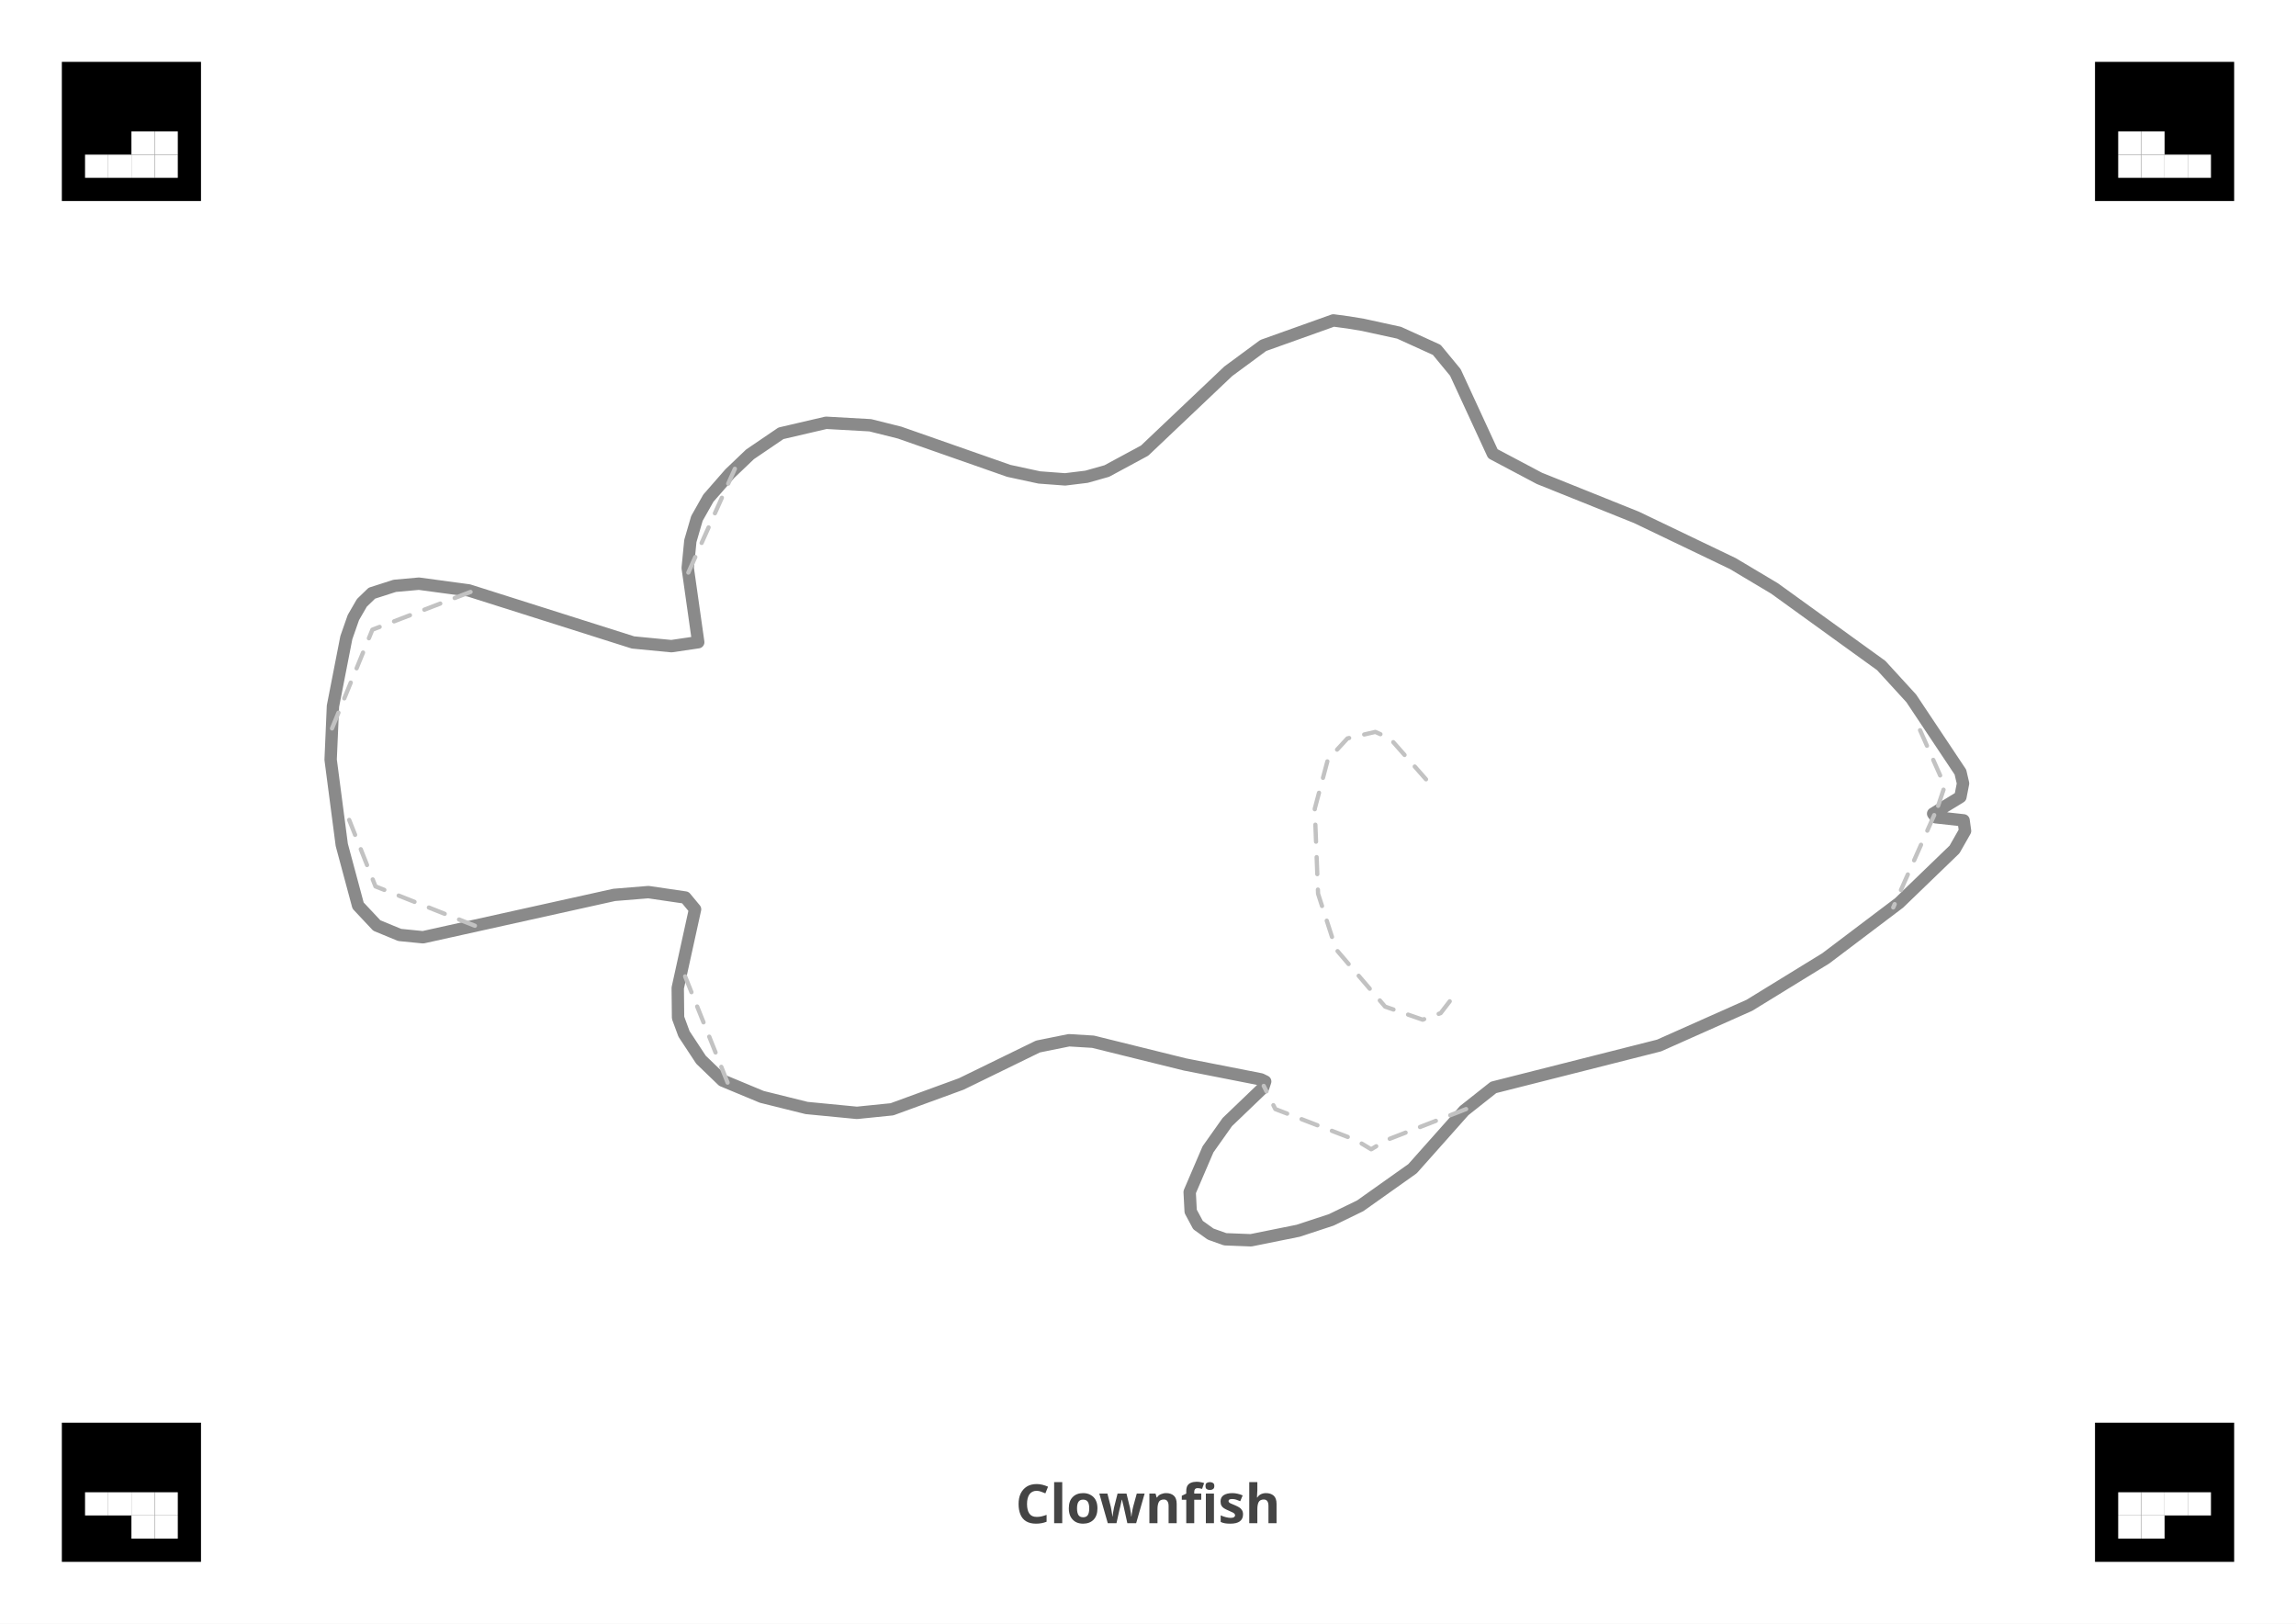
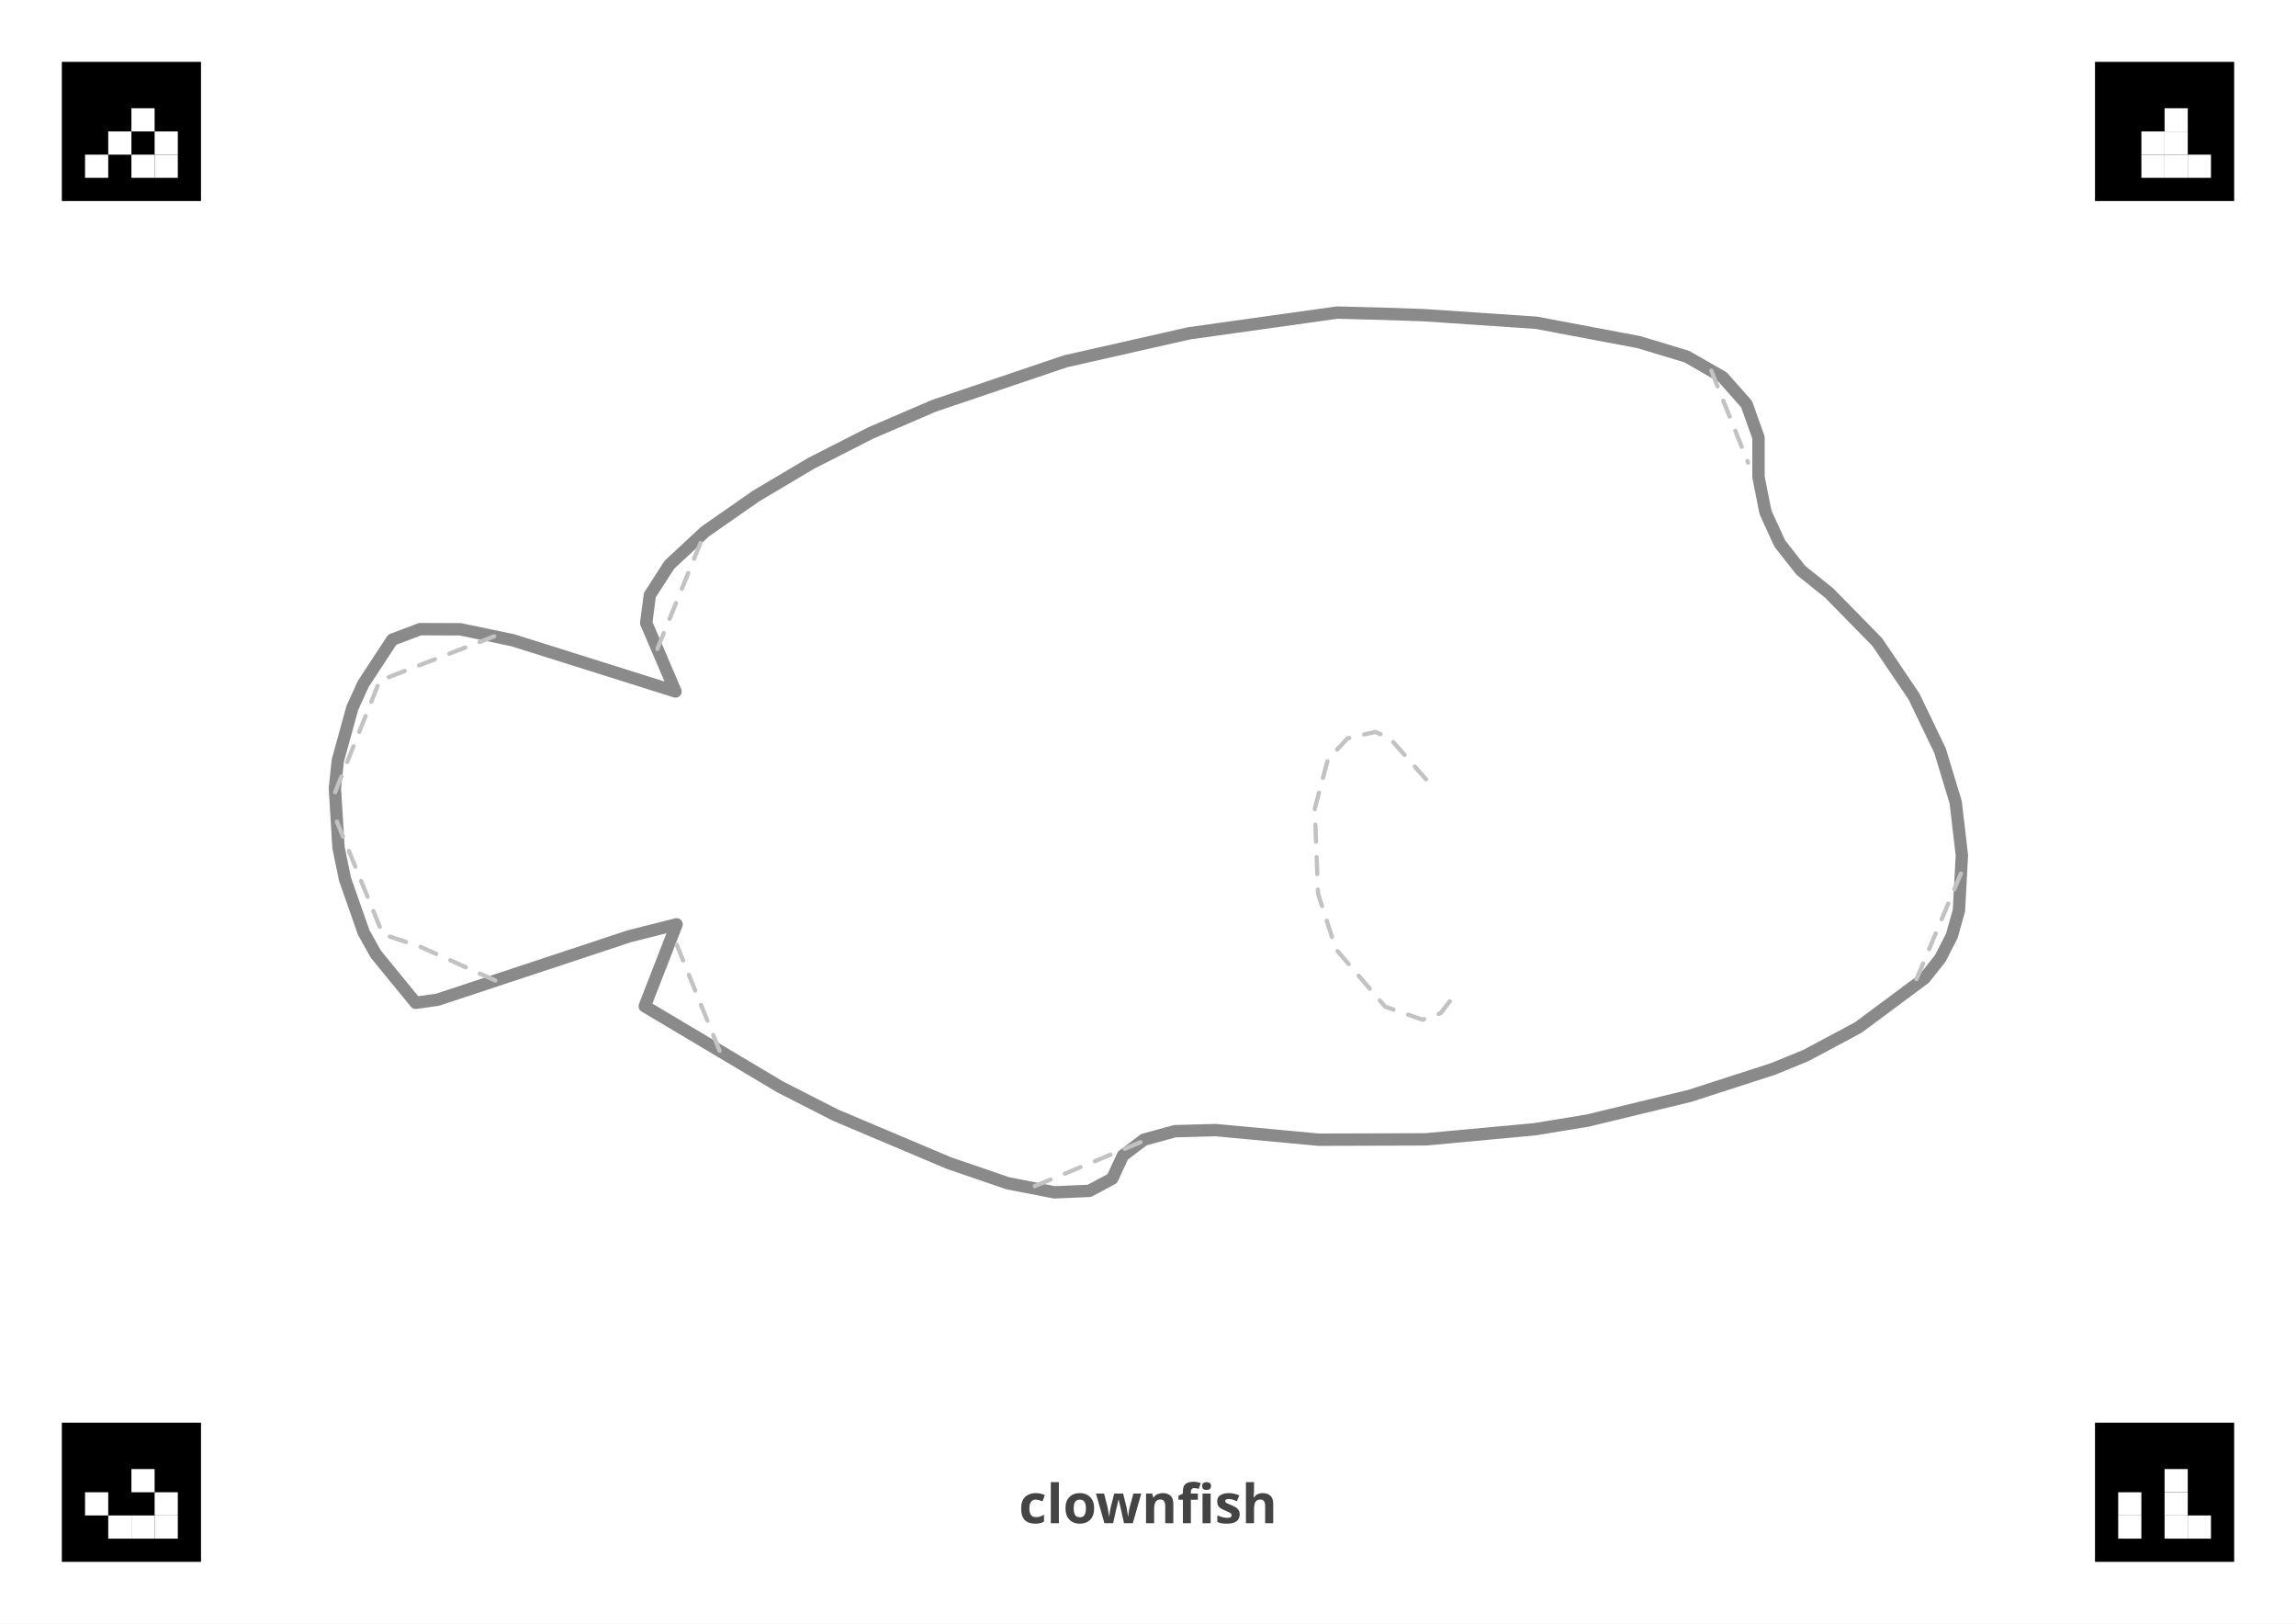
<svg xmlns="http://www.w3.org/2000/svg" width="297mm" height="210mm" viewBox="0 0 297 210">
  <rect width="297" height="210" fill="#fff" />
  <rect x="8" y="8" width="18" height="18" fill="#000" />
-   <rect x="17.00" y="17.00" width="3" height="3" fill="#fff" />
+   <rect x="17.00" y="14.00" width="3" height="3" fill="#fff" />
+   <rect x="14.00" y="17.00" width="3" height="3" fill="#fff" />
  <rect x="20.00" y="17.00" width="3" height="3" fill="#fff" />
  <rect x="11.00" y="20.00" width="3" height="3" fill="#fff" />
-   <rect x="14.00" y="20.00" width="3" height="3" fill="#fff" />
  <rect x="17.00" y="20.00" width="3" height="3" fill="#fff" />
  <rect x="20.00" y="20.00" width="3" height="3" fill="#fff" />
  <rect x="271" y="8" width="18" height="18" fill="#000" />
-   <rect x="274.00" y="17.00" width="3" height="3" fill="#fff" />
+   <rect x="280.00" y="14.00" width="3" height="3" fill="#fff" />
  <rect x="277.00" y="17.00" width="3" height="3" fill="#fff" />
-   <rect x="274.00" y="20.00" width="3" height="3" fill="#fff" />
+   <rect x="280.00" y="17.00" width="3" height="3" fill="#fff" />
  <rect x="277.00" y="20.00" width="3" height="3" fill="#fff" />
  <rect x="280.00" y="20.00" width="3" height="3" fill="#fff" />
  <rect x="283.00" y="20.00" width="3" height="3" fill="#fff" />
  <rect x="8" y="184" width="18" height="18" fill="#000" />
+   <rect x="17.00" y="190.00" width="3" height="3" fill="#fff" />
  <rect x="11.00" y="193.00" width="3" height="3" fill="#fff" />
-   <rect x="14.00" y="193.00" width="3" height="3" fill="#fff" />
-   <rect x="17.00" y="193.00" width="3" height="3" fill="#fff" />
  <rect x="20.00" y="193.00" width="3" height="3" fill="#fff" />
+   <rect x="14.00" y="196.00" width="3" height="3" fill="#fff" />
  <rect x="17.00" y="196.00" width="3" height="3" fill="#fff" />
  <rect x="20.00" y="196.00" width="3" height="3" fill="#fff" />
  <rect x="271" y="184" width="18" height="18" fill="#000" />
+   <rect x="280.00" y="190.00" width="3" height="3" fill="#fff" />
  <rect x="274.00" y="193.00" width="3" height="3" fill="#fff" />
-   <rect x="277.00" y="193.00" width="3" height="3" fill="#fff" />
  <rect x="280.00" y="193.00" width="3" height="3" fill="#fff" />
-   <rect x="283.00" y="193.00" width="3" height="3" fill="#fff" />
  <rect x="274.00" y="196.00" width="3" height="3" fill="#fff" />
-   <rect x="277.00" y="196.00" width="3" height="3" fill="#fff" />
-   <path d="M176.29 42.01 L180.97 43.03 L185.85 45.25 L188.26 48.17 L193.11 58.68 L199.13 61.87 L211.68 66.91 L224.15 72.89 L229.55 76.11 L243.34 86.07 L247.23 90.32 L253.59 99.86 L253.93 101.32 L253.59 103.07 L250.06 105.23 L250.40 105.70 L254.00 106.10 L254.19 107.47 L252.83 109.86 L245.66 116.78 L236.17 123.95 L226.29 130.02 L214.61 135.22 L193.19 140.64 L189.40 143.64 L182.72 151.15 L175.95 155.95 L172.21 157.77 L167.92 159.18 L161.82 160.41 L158.48 160.28 L156.60 159.61 L154.97 158.44 L154.02 156.67 L153.89 154.17 L156.26 148.65 L158.76 145.12 L163.39 140.68 L163.66 139.87 L163.11 139.60 L153.28 137.67 L141.39 134.73 L138.28 134.54 L134.27 135.35 L124.35 140.19 L115.38 143.47 L110.85 143.93 L104.34 143.30 L98.54 141.86 L93.47 139.75 L90.68 137.06 L88.48 133.72 L87.71 131.63 L87.67 127.78 L89.91 117.60 L88.65 116.08 L83.87 115.38 L79.45 115.74 L54.72 121.22 L51.70 120.92 L48.74 119.70 L46.32 117.12 L44.21 109.27 L42.77 98.25 L43.07 91.33 L44.80 82.47 L45.71 79.87 L46.81 77.97 L48.10 76.72 L51.06 75.77 L54.19 75.49 L60.64 76.36 L81.88 83.09 L86.85 83.57 L90.32 83.06 L88.96 73.46 L89.30 69.97 L90.15 67.05 L91.63 64.43 L94.42 61.24 L97.02 58.76 L101.02 56.04 L106.86 54.68 L112.57 55.00 L116.37 55.95 L130.50 60.90 L134.44 61.75 L137.78 62.00 L140.55 61.66 L143.17 60.92 L148.06 58.28 L158.88 48.02 L163.41 44.68 L172.48 41.44 L174.41 41.70 Z" fill="#fff" stroke="#8a8a8a" stroke-width="1.6" stroke-linejoin="round" />
-   <path d="M248.37 94.44 L251.57 101.64 L251.17 102.84 L250.45 104.99" fill="none" stroke="#c2c2c2" stroke-width="0.55" stroke-dasharray="2.2 2" stroke-linecap="round" stroke-linejoin="round" />
-   <path d="M250.20 105.42 L249.57 106.84 L246.37 114.04 L244.90 117.36" fill="none" stroke="#c2c2c2" stroke-width="0.55" stroke-dasharray="2.2 2" stroke-linecap="round" stroke-linejoin="round" />
-   <path d="M189.65 143.44 L186.57 144.64 L179.37 147.44 L177.37 148.64 L175.37 147.44 L164.97 143.44 L164.17 141.84 L163.47 140.44" fill="none" stroke="#c2c2c2" stroke-width="0.55" stroke-dasharray="2.2 2" stroke-linecap="round" stroke-linejoin="round" />
-   <path d="M94.12 140.02 L93.17 137.64 L89.17 127.64 L88.22 125.27" fill="none" stroke="#c2c2c2" stroke-width="0.55" stroke-dasharray="2.2 2" stroke-linecap="round" stroke-linejoin="round" />
-   <path d="M61.43 119.73 L59.17 118.84 L48.57 114.64 L45.17 106.04" fill="none" stroke="#c2c2c2" stroke-width="0.55" stroke-dasharray="2.2 2" stroke-linecap="round" stroke-linejoin="round" />
-   <path d="M42.95 94.21 L44.57 90.24 L48.17 81.44 L58.57 77.44 L61.04 76.49" fill="none" stroke="#c2c2c2" stroke-width="0.55" stroke-dasharray="2.2 2" stroke-linecap="round" stroke-linejoin="round" />
-   <path d="M89.04 74.05 L90.57 70.64 L93.17 64.84 L95.06 60.63" fill="none" stroke="#c2c2c2" stroke-width="0.55" stroke-dasharray="2.2 2" stroke-linecap="round" stroke-linejoin="round" />
+   <rect x="280.00" y="196.00" width="3" height="3" fill="#fff" />
+   <rect x="283.00" y="196.00" width="3" height="3" fill="#fff" />
+   <path d="M184.16 40.76 L198.71 41.74 L212.01 44.25 L218.19 46.12 L222.84 48.78 L225.93 52.27 L227.47 56.59 L227.47 61.70 L228.38 66.27 L230.22 70.29 L232.95 73.76 L236.61 76.70 L242.83 83.04 L247.59 90.09 L250.95 97.07 L252.98 103.77 L253.78 110.62 L253.40 117.75 L252.49 121.01 L250.99 123.95 L248.94 126.53 L240.38 132.89 L233.61 136.51 L229.36 138.25 L218.59 141.73 L205.37 144.93 L198.54 146.05 L184.41 147.36 L170.56 147.40 L157.26 146.16 L151.97 146.30 L147.97 147.40 L145.26 149.45 L143.87 152.44 L140.91 154.02 L136.40 154.21 L130.35 153.03 L122.76 150.43 L108.04 144.21 L100.91 140.57 L83.40 130.14 L87.52 119.55 L81.41 121.09 L56.60 129.30 L53.77 129.70 L48.61 123.40 L47.04 120.58 L44.63 113.71 L43.79 109.65 L43.32 101.97 L43.70 98.36 L45.58 91.55 L47.00 88.44 L50.74 82.73 L54.36 81.37 L59.56 81.39 L66.35 82.81 L87.38 89.43 L83.59 80.57 L84.06 76.97 L86.59 73.04 L91.18 68.77 L97.82 64.14 L104.95 59.91 L112.61 56.01 L120.77 52.50 L137.82 46.73 L153.81 43.11 L172.95 40.43 L178.58 40.57 Z" fill="#fff" stroke="#8a8a8a" stroke-width="1.6" stroke-linejoin="round" />
+   <path d="M221.36 47.93 L222.12 49.83 L226.12 59.83" fill="none" stroke="#c2c2c2" stroke-width="0.55" stroke-dasharray="2.2 2" stroke-linecap="round" stroke-linejoin="round" />
+   <path d="M253.65 112.99 L252.12 116.63 L248.92 124.23 L247.50 127.60" fill="none" stroke="#c2c2c2" stroke-width="0.55" stroke-dasharray="2.2 2" stroke-linecap="round" stroke-linejoin="round" />
+   <path d="M147.53 147.73 L143.92 149.23 L135.72 152.63 L133.35 153.61" fill="none" stroke="#c2c2c2" stroke-width="0.55" stroke-dasharray="2.2 2" stroke-linecap="round" stroke-linejoin="round" />
+   <path d="M93.08 135.90 L92.32 134.03 L87.72 122.63 L87.01 120.87" fill="none" stroke="#c2c2c2" stroke-width="0.55" stroke-dasharray="2.2 2" stroke-linecap="round" stroke-linejoin="round" />
+   <path d="M64.08 126.82 L62.32 126.03 L54.32 122.43 L49.52 120.83 L45.12 110.03 L43.58 106.26" fill="none" stroke="#c2c2c2" stroke-width="0.55" stroke-dasharray="2.2 2" stroke-linecap="round" stroke-linejoin="round" />
+   <path d="M43.35 102.46 L45.12 98.03 L49.12 88.03 L61.52 83.23 L63.92 82.30" fill="none" stroke="#c2c2c2" stroke-width="0.55" stroke-dasharray="2.2 2" stroke-linecap="round" stroke-linejoin="round" />
+   <path d="M85.03 83.93 L85.72 82.23 L90.12 71.43 L91.21 68.75" fill="none" stroke="#c2c2c2" stroke-width="0.55" stroke-dasharray="2.2 2" stroke-linecap="round" stroke-linejoin="round" />
  <path d="M184.46 100.79 L179.80 95.50 L177.90 94.66 L174.30 95.50 L171.76 98.25 L170.07 104.60 L170.50 115.59 L172.82 122.78 L179.17 130.19 L184.03 131.88 L186.36 131.03 L188.47 128.28" fill="none" stroke="#c2c2c2" stroke-width="0.55" stroke-dasharray="2.2 2" stroke-linecap="round" stroke-linejoin="round" />
-   <text x="148.5" y="197" text-anchor="middle" font-family="Segoe UI, sans-serif" font-size="7" font-weight="600" fill="#444">Clownfish</text>
+   <text x="148.5" y="197" text-anchor="middle" font-family="Segoe UI, sans-serif" font-size="7" font-weight="600" fill="#444">clownfish</text>
</svg>
